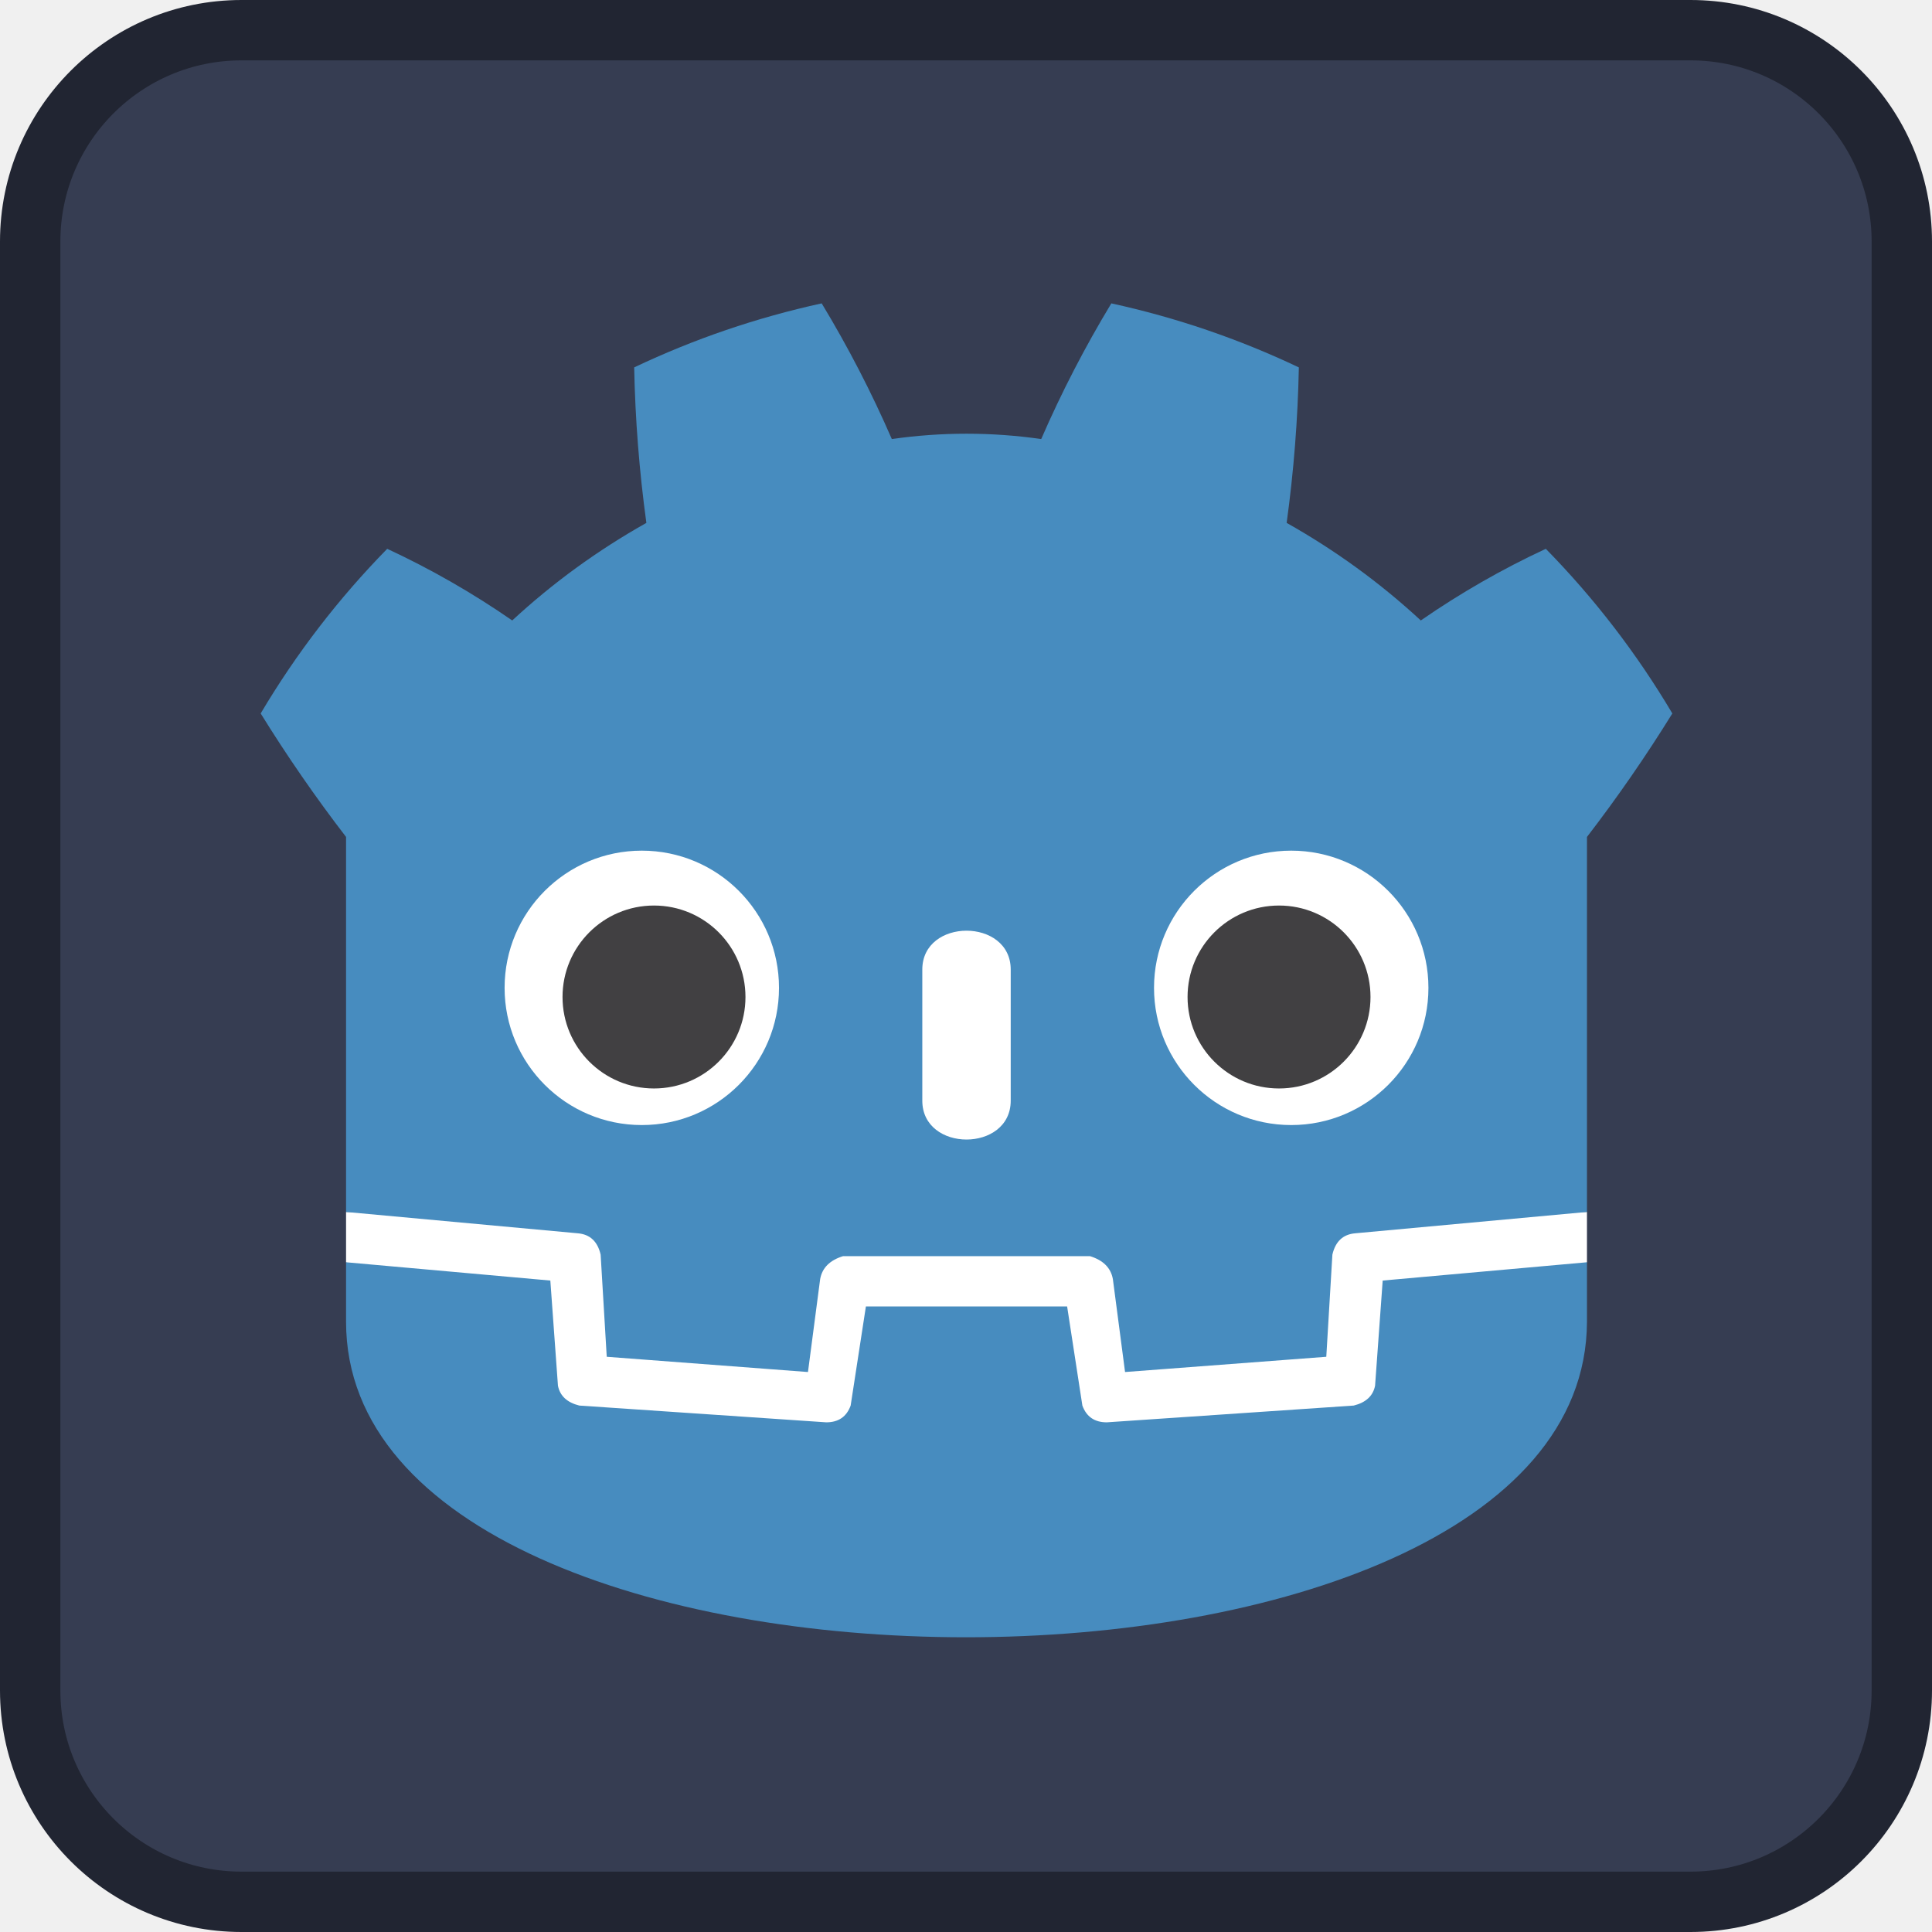
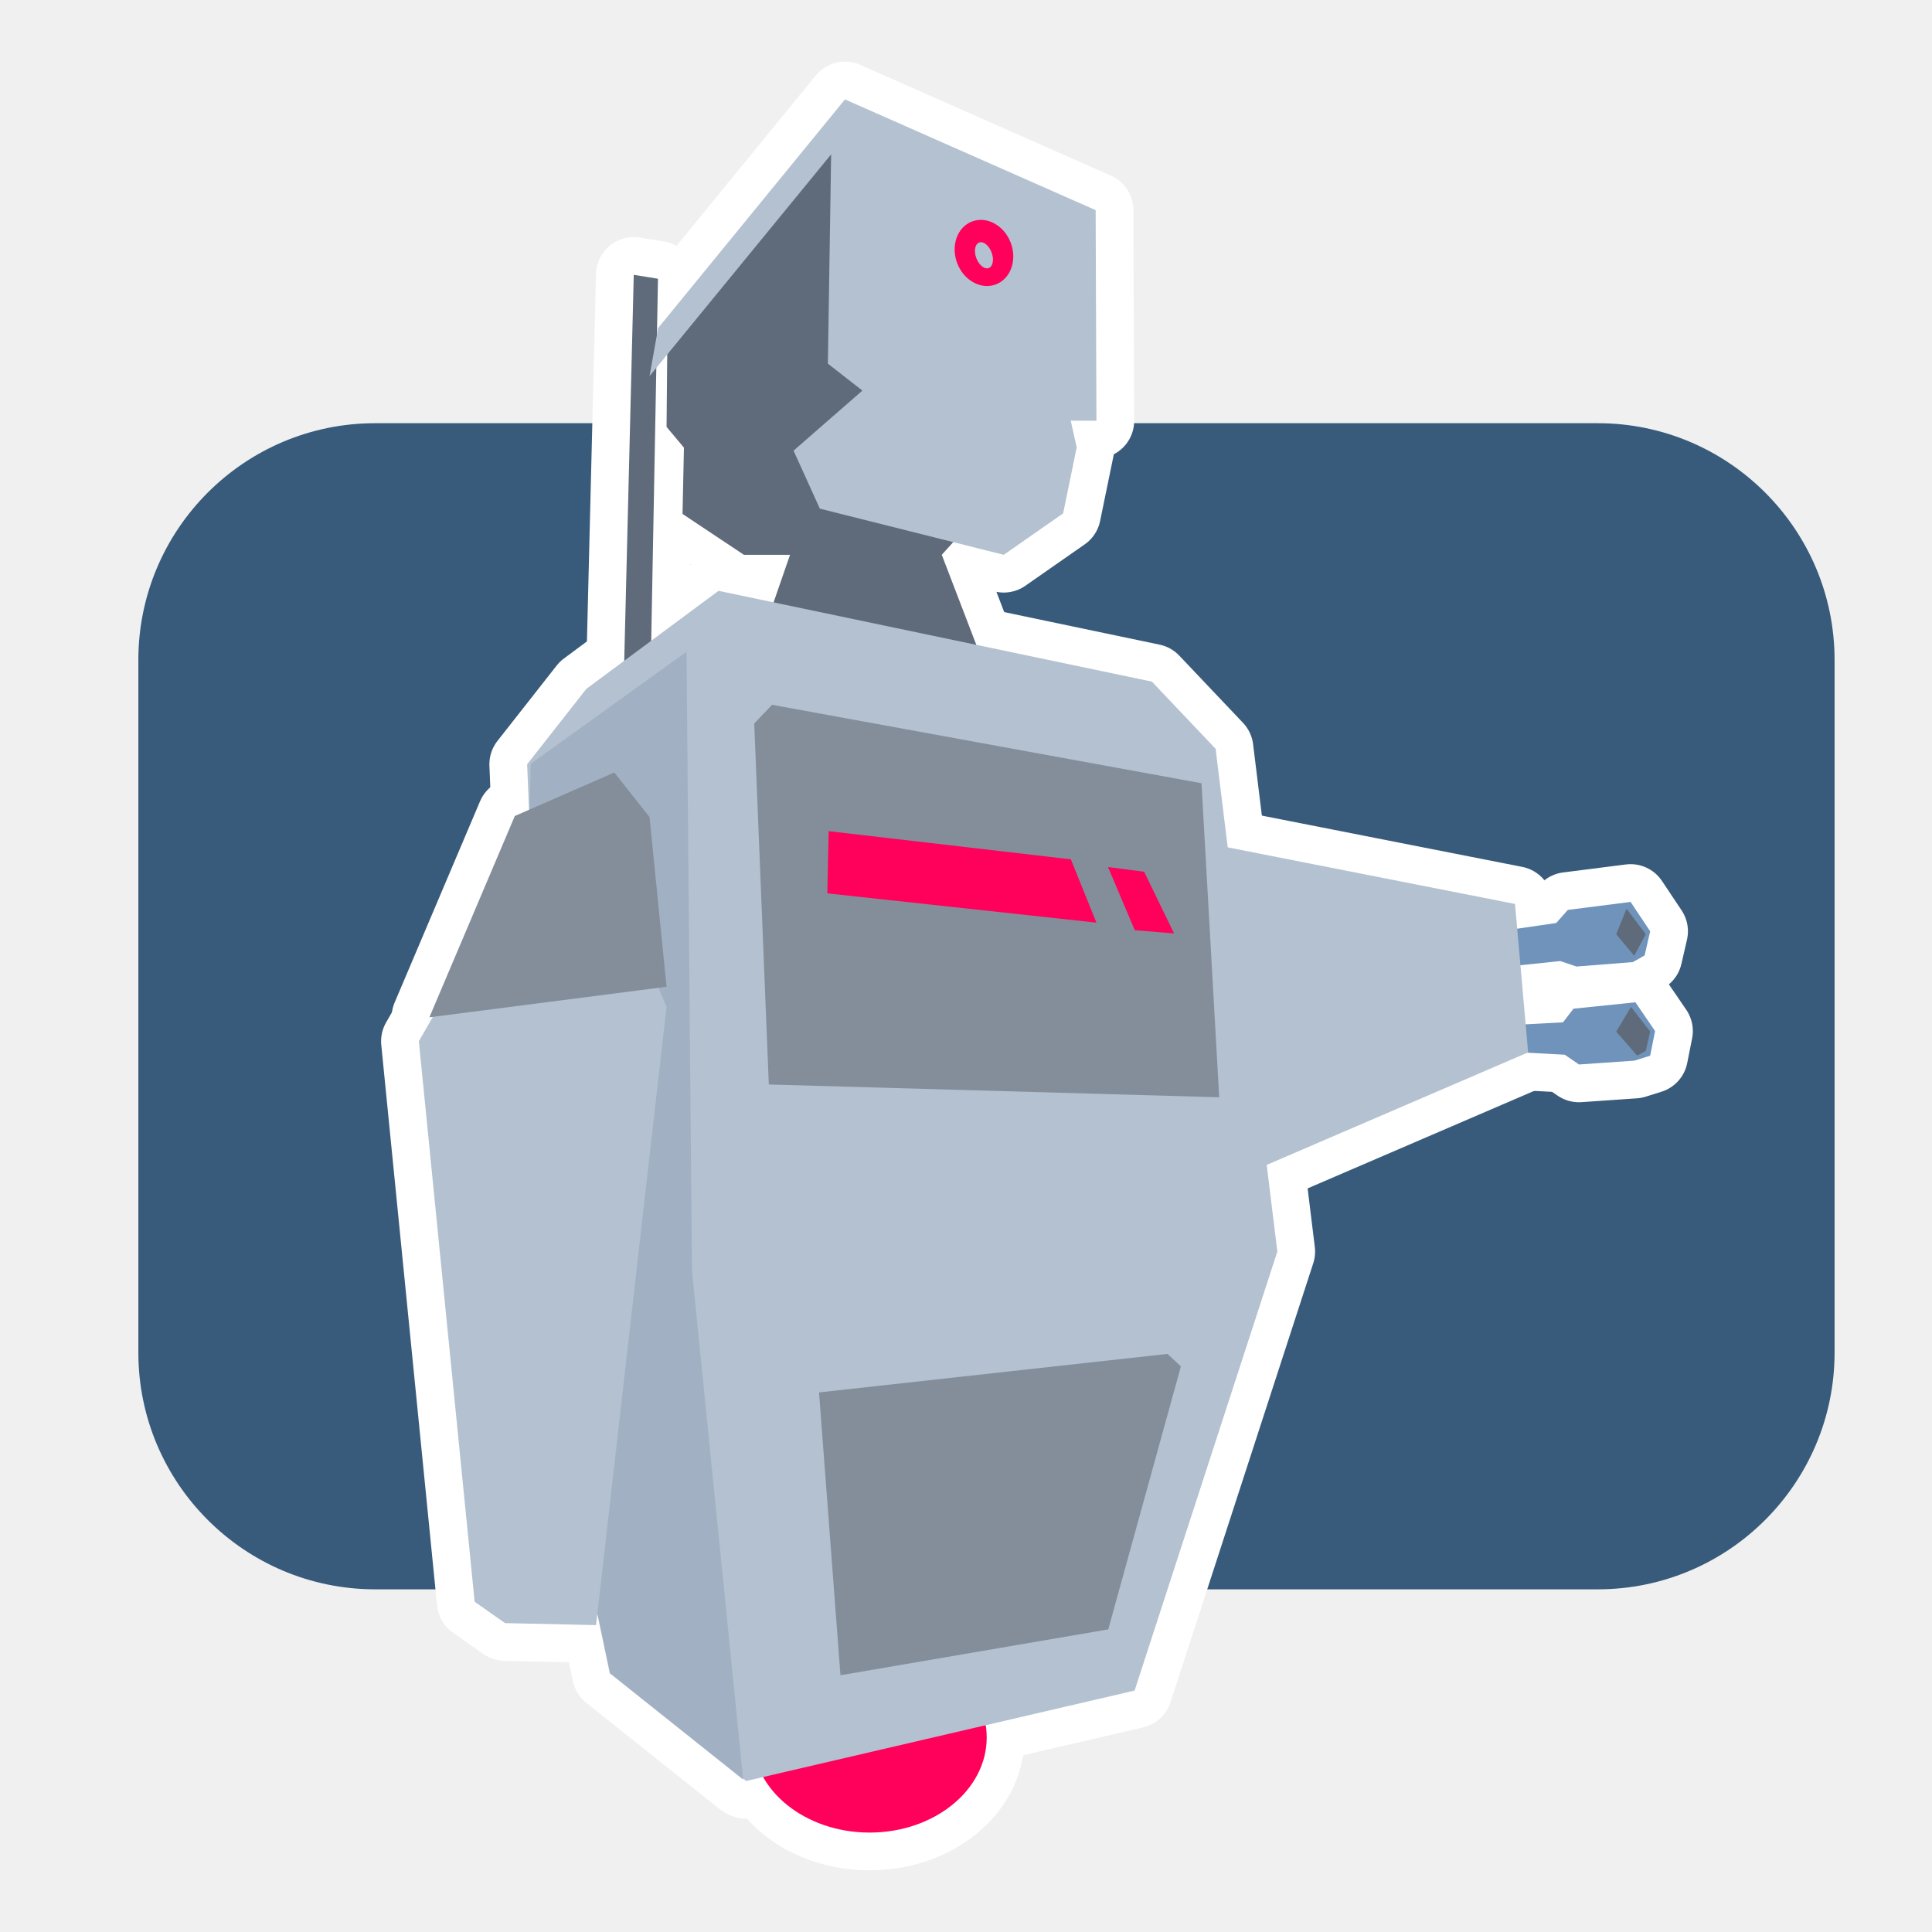
- <svg xmlns="http://www.w3.org/2000/svg" width="128" height="128">
-   <rect width="124" height="124" x="2" y="2" fill="#363d52" stroke="#212532" stroke-width="4" rx="14" />
-   <g fill="#fff" transform="translate(12.322 12.322)scale(.101)">
-     <path d="M105 673v33q407 354 814 0v-33z" />
-     <path fill="#478cbf" d="m105 673 152 14q12 1 15 14l4 67 132 10 8-61q2-11 15-15h162q13 4 15 15l8 61 132-10 4-67q3-13 15-14l152-14V427q30-39 56-81-35-59-83-108-43 20-82 47-40-37-88-64 7-51 8-102-59-28-123-42-26 43-46 89-49-7-98 0-20-46-46-89-64 14-123 42 1 51 8 102-48 27-88 64-39-27-82-47-48 49-83 108 26 42 56 81zm0 33v39c0 276 813 276 814 0v-39l-134 12-5 69q-2 10-14 13l-162 11q-12 0-16-11l-10-65H446l-10 65q-4 11-16 11l-162-11q-12-3-14-13l-5-69z" />
-     <path d="M483 600c0 34 58 34 58 0v-86c0-34-58-34-58 0z" />
-     <circle cx="725" cy="526" r="90" />
-     <circle cx="299" cy="526" r="90" />
-   </g>
-   <g fill="#414042" transform="translate(12.322 12.322)scale(.101)">
-     <circle cx="307" cy="532" r="60" />
-     <circle cx="717" cy="532" r="60" />
+ <svg xmlns="http://www.w3.org/2000/svg" width="100%" height="100%" viewBox="0 0 128 128" version="1.1" xml:space="preserve" style="fill-rule:evenodd;clip-rule:evenodd;stroke-linecap:round;stroke-linejoin:round;stroke-miterlimit:1.5;">
+   <g transform="matrix(1,0,0,1,-162.06,0)">
+     <g id="ArtBoard1" transform="matrix(1,0,0,1,162.06,0)">
+       <rect x="0" y="0" width="128" height="128" style="fill:none;" />
+       <g transform="matrix(1.01001,0,0,0.642191,-162.467,24.8169)">
+         <path d="M281.198,29.448L281.198,100.889C281.198,114.373 274.237,125.321 265.664,125.321L185.467,125.321C176.893,125.321 169.932,114.373 169.932,100.889L169.932,29.448C169.932,15.963 176.893,5.016 185.467,5.016L265.664,5.016C274.237,5.016 281.198,15.963 281.198,29.448Z" style="fill:rgb(56,91,123);" />
+       </g>
+       <g transform="matrix(1.07828,0,0,1.07828,-5.37822,-5.01017)">
+         <g transform="matrix(1,0,0,1,-166.31,1.60511)">
+           <path d="M209.637,44.264L210.238,19.928L211.726,20.168L211.296,43.211L209.637,44.264Z" style="fill:rgb(95,107,122);stroke:white;stroke-width:4.64px;" />
+         </g>
+         <g transform="matrix(1,0,0,1,-166.31,1.60511)">
+           <ellipse cx="224.73" cy="109.799" rx="7.194" ry="5.841" style="fill:rgb(255,0,90);stroke:white;stroke-width:4.64px;" />
+         </g>
+         <g transform="matrix(1,0,0,1,-166.31,1.60511)">
+           <path d="M264.09,60.165L266.916,59.754L267.63,58.949L271.485,58.458L272.689,60.263L272.347,61.746L271.627,62.154L268.161,62.428L267.168,62.091L263.935,62.428L264.09,60.165Z" style="fill:rgb(111,147,186);stroke:white;stroke-width:4.64px;" />
+         </g>
+         <g transform="matrix(1,0,0,1,-166.31,1.60511)">
+           <path d="M264.734,65.995L267.332,65.856L267.978,65.018L271.784,64.626L272.99,66.393L272.689,67.906L271.722,68.21L268.312,68.446L267.443,67.846L263.351,67.627L264.734,65.995Z" style="fill:rgb(111,147,186);stroke:white;stroke-width:4.64px;" />
+         </g>
+         <g transform="matrix(1,0,0,1,-166.31,1.60511)">
+           <path d="M271.236,58.879L270.603,60.443L271.706,61.766L272.42,60.443L271.236,58.879" style="fill:rgb(95,107,122);stroke:white;stroke-width:4.64px;" />
+         </g>
+         <g transform="matrix(1,0,0,1,-166.31,1.49377)">
+           <path d="M271.511,65.018L270.603,66.536L271.887,68.013L272.42,67.722L272.689,66.536L271.511,65.018Z" style="fill:rgb(95,107,122);stroke:white;stroke-width:4.64px;" />
+         </g>
+         <g transform="matrix(1,0,0,1,-166.31,1.60511)">
+           <path d="M212.301,24.022L212.253,29.271L213.321,30.546L213.234,34.618L217.004,37.13L219.84,37.13L218.552,40.851L231.448,43.086L229.163,37.13L231.712,34.31L222.886,11.393L212.301,24.022Z" style="fill:rgb(95,107,122);stroke:white;stroke-width:4.64px;" />
+         </g>
+         <g transform="matrix(1,0,0,1,-166.31,1.60511)">
+           <path d="M211.208,26.149L211.735,23.198L223.215,9.15L238.617,15.953L238.665,28.893L237.087,28.888L237.453,30.533L236.619,34.585L232.97,37.13L221.672,34.294L220.056,30.731L224.286,27.04L222.165,25.385L222.365,12.525L211.208,26.149Z" style="fill:rgb(179,193,208);stroke:white;stroke-width:4.64px;" />
+         </g>
+         <g transform="matrix(1,0,0,1,-166.31,1.60511)">
+           <path d="M203.687,50L207.326,45.367L215.445,39.344L242.073,44.922L245.989,49.052L249.781,79.942L241.011,106.914L217.147,112.469L208.879,105.784L204.895,79.12L203.687,50Z" style="fill:rgb(179,193,208);stroke:white;stroke-width:4.64px;" />
+         </g>
+         <g transform="matrix(1,0,0,1,-166.31,1.60511)">
+           <path d="M203.913,49.965L213.479,43.086L213.813,81.114L216.962,112.386L208.767,105.852L203.055,78.653L203.913,49.965" style="fill:rgb(161,177,195);stroke:white;stroke-width:4.64px;" />
+         </g>
+         <g transform="matrix(1,0,0,1,-166.31,1.60511)">
+           <path d="M198.767,64L197.033,67.019L200.461,101.456L202.332,102.77L207.922,102.892L212.253,64.906L211.208,62.428L198.767,64Z" style="fill:rgb(179,193,208);stroke:white;stroke-width:4.64px;" />
+         </g>
+         <g transform="matrix(1,0,0,1,-166.31,1.60511)">
+           <path d="M202.929,53.179L197.68,65.548L212.253,63.671L211.208,53.244L209.042,50.505L202.929,53.179Z" style="fill:rgb(132,142,155);stroke:white;stroke-width:4.64px;" />
+         </g>
+         <g transform="matrix(1,0,0,1,-166.31,1.60511)">
+           <path d="M248.112,75.053L265.191,67.701L264.384,58.583L246.109,54.983L248.112,75.053Z" style="fill:rgb(179,193,208);stroke:white;stroke-width:4.64px;" />
+         </g>
+         <g transform="matrix(1,0,0,1,-166.31,1.60511)">
+           <path d="M217.64,47.494L218.536,69.675L246.209,70.461L245.121,51.166L218.734,46.346L217.64,47.494Z" style="fill:rgb(132,142,155);stroke:white;stroke-width:4.64px;" />
+         </g>
+         <g transform="matrix(1,0,0,1,-166.31,1.60511)">
+           <path d="M221.621,88.596L222.938,105.973L239.393,103.155L243.856,86.995L243.029,86.229L221.621,88.596Z" style="fill:rgb(132,142,155);stroke:white;stroke-width:4.64px;" />
+         </g>
+         <g transform="matrix(1,0,0,1,-166.31,1.60511)">
+           <path d="M222.213,54.11L222.131,57.932L238.665,59.732L237.094,55.841L222.213,54.11Z" style="fill:rgb(255,0,90);stroke:white;stroke-width:4.64px;" />
+         </g>
+         <g transform="matrix(1,0,0,1,-166.31,1.60511)">
+           <path d="M239.377,56.314L241.022,60.196L243.438,60.395L241.597,56.604L239.377,56.314Z" style="fill:rgb(255,0,90);stroke:white;stroke-width:4.64px;" />
+         </g>
+         <g transform="matrix(0.743292,-0.279529,0.369453,0.982407,-113.86,66.2778)">
+           <ellipse cx="231.771" cy="19.032" rx="2.216" ry="1.97" style="fill:rgb(255,0,90);stroke:white;stroke-width:4.98px;" />
+         </g>
+         <g transform="matrix(0.211442,-0.0795167,0.149594,0.397784,13.5918,31.1905)">
+           <ellipse cx="231.771" cy="19.032" rx="2.216" ry="1.97" style="fill:rgb(179,193,208);stroke:white;stroke-width:13.63px;" />
+         </g>
+       </g>
+       <g transform="matrix(1.07828,0,0,1.07828,-5.37822,-5.01017)">
+         <g transform="matrix(1,0,0,1,-166.31,1.60511)">
+           <path d="M209.637,44.264L210.238,19.928L211.726,20.168L211.296,43.211L209.637,44.264Z" style="fill:rgb(95,107,122);" />
+         </g>
+         <g transform="matrix(1,0,0,1,-166.31,1.60511)">
+           <ellipse cx="224.73" cy="109.799" rx="7.194" ry="5.841" style="fill:rgb(255,0,90);" />
+         </g>
+         <g transform="matrix(1,0,0,1,-166.31,1.60511)">
+           <path d="M264.09,60.165L266.916,59.754L267.63,58.949L271.485,58.458L272.689,60.263L272.347,61.746L271.627,62.154L268.161,62.428L267.168,62.091L263.935,62.428L264.09,60.165Z" style="fill:rgb(111,147,186);" />
+         </g>
+         <g transform="matrix(1,0,0,1,-166.31,1.60511)">
+           <path d="M264.734,65.995L267.332,65.856L267.978,65.018L271.784,64.626L272.99,66.393L272.689,67.906L271.722,68.21L268.312,68.446L267.443,67.846L263.351,67.627L264.734,65.995Z" style="fill:rgb(111,147,186);" />
+         </g>
+         <g transform="matrix(1,0,0,1,-166.31,1.60511)">
+           <path d="M271.236,58.879L270.603,60.443L271.706,61.766L272.42,60.443L271.236,58.879" style="fill:rgb(95,107,122);" />
+         </g>
+         <g transform="matrix(1,0,0,1,-166.31,1.49377)">
+           <path d="M271.511,65.018L270.603,66.536L271.887,68.013L272.42,67.722L272.689,66.536L271.511,65.018Z" style="fill:rgb(95,107,122);" />
+         </g>
+         <g transform="matrix(1,0,0,1,-166.31,1.60511)">
+           <path d="M212.301,24.022L212.253,29.271L213.321,30.546L213.234,34.618L217.004,37.13L219.84,37.13L218.552,40.851L231.448,43.086L229.163,37.13L231.712,34.31L222.886,11.393L212.301,24.022Z" style="fill:rgb(95,107,122);" />
+         </g>
+         <g transform="matrix(1,0,0,1,-166.31,1.60511)">
+           <path d="M211.208,26.149L211.735,23.198L223.215,9.15L238.617,15.953L238.665,28.893L237.087,28.888L237.453,30.533L236.619,34.585L232.97,37.13L221.672,34.294L220.056,30.731L224.286,27.04L222.165,25.385L222.365,12.525L211.208,26.149Z" style="fill:rgb(179,193,208);" />
+         </g>
+         <g transform="matrix(1,0,0,1,-166.31,1.60511)">
+           <path d="M203.687,50L207.326,45.367L215.445,39.344L242.073,44.922L245.989,49.052L249.781,79.942L241.011,106.914L217.147,112.469L208.879,105.784L204.895,79.12L203.687,50Z" style="fill:rgb(179,193,208);" />
+         </g>
+         <g transform="matrix(1,0,0,1,-166.31,1.60511)">
+           <path d="M203.913,49.965L213.479,43.086L213.813,81.114L216.962,112.386L208.767,105.852L203.055,78.653L203.913,49.965" style="fill:rgb(161,177,195);" />
+         </g>
+         <g transform="matrix(1,0,0,1,-166.31,1.60511)">
+           <path d="M198.767,64L197.033,67.019L200.461,101.456L202.332,102.77L207.922,102.892L212.253,64.906L211.208,62.428L198.767,64Z" style="fill:rgb(179,193,208);" />
+         </g>
+         <g transform="matrix(1,0,0,1,-166.31,1.60511)">
+           <path d="M202.929,53.179L197.68,65.548L212.253,63.671L211.208,53.244L209.042,50.505L202.929,53.179Z" style="fill:rgb(132,142,155);" />
+         </g>
+         <g transform="matrix(1,0,0,1,-166.31,1.60511)">
+           <path d="M248.112,75.053L265.191,67.701L264.384,58.583L246.109,54.983L248.112,75.053Z" style="fill:rgb(179,193,208);" />
+         </g>
+         <g transform="matrix(1,0,0,1,-166.31,1.60511)">
+           <path d="M217.64,47.494L218.536,69.675L246.209,70.461L245.121,51.166L218.734,46.346L217.64,47.494Z" style="fill:rgb(132,142,155);" />
+         </g>
+         <g transform="matrix(1,0,0,1,-166.31,1.60511)">
+           <path d="M221.621,88.596L222.938,105.973L239.393,103.155L243.856,86.995L243.029,86.229L221.621,88.596Z" style="fill:rgb(132,142,155);" />
+         </g>
+         <g transform="matrix(1,0,0,1,-166.31,1.60511)">
+           <path d="M222.213,54.11L222.131,57.932L238.665,59.732L237.094,55.841L222.213,54.11Z" style="fill:rgb(255,0,90);" />
+         </g>
+         <g transform="matrix(1,0,0,1,-166.31,1.60511)">
+           <path d="M239.377,56.314L241.022,60.196L243.438,60.395L241.597,56.604L239.377,56.314Z" style="fill:rgb(255,0,90);" />
+         </g>
+         <g transform="matrix(0.743292,-0.279529,0.369453,0.982407,-113.86,66.2778)">
+           <ellipse cx="231.771" cy="19.032" rx="2.216" ry="1.97" style="fill:rgb(255,0,90);" />
+         </g>
+         <g transform="matrix(0.211442,-0.0795167,0.149594,0.397784,13.5918,31.1905)">
+           <ellipse cx="231.771" cy="19.032" rx="2.216" ry="1.97" style="fill:rgb(179,193,208);" />
+         </g>
+       </g>
+     </g>
  </g>
</svg>
